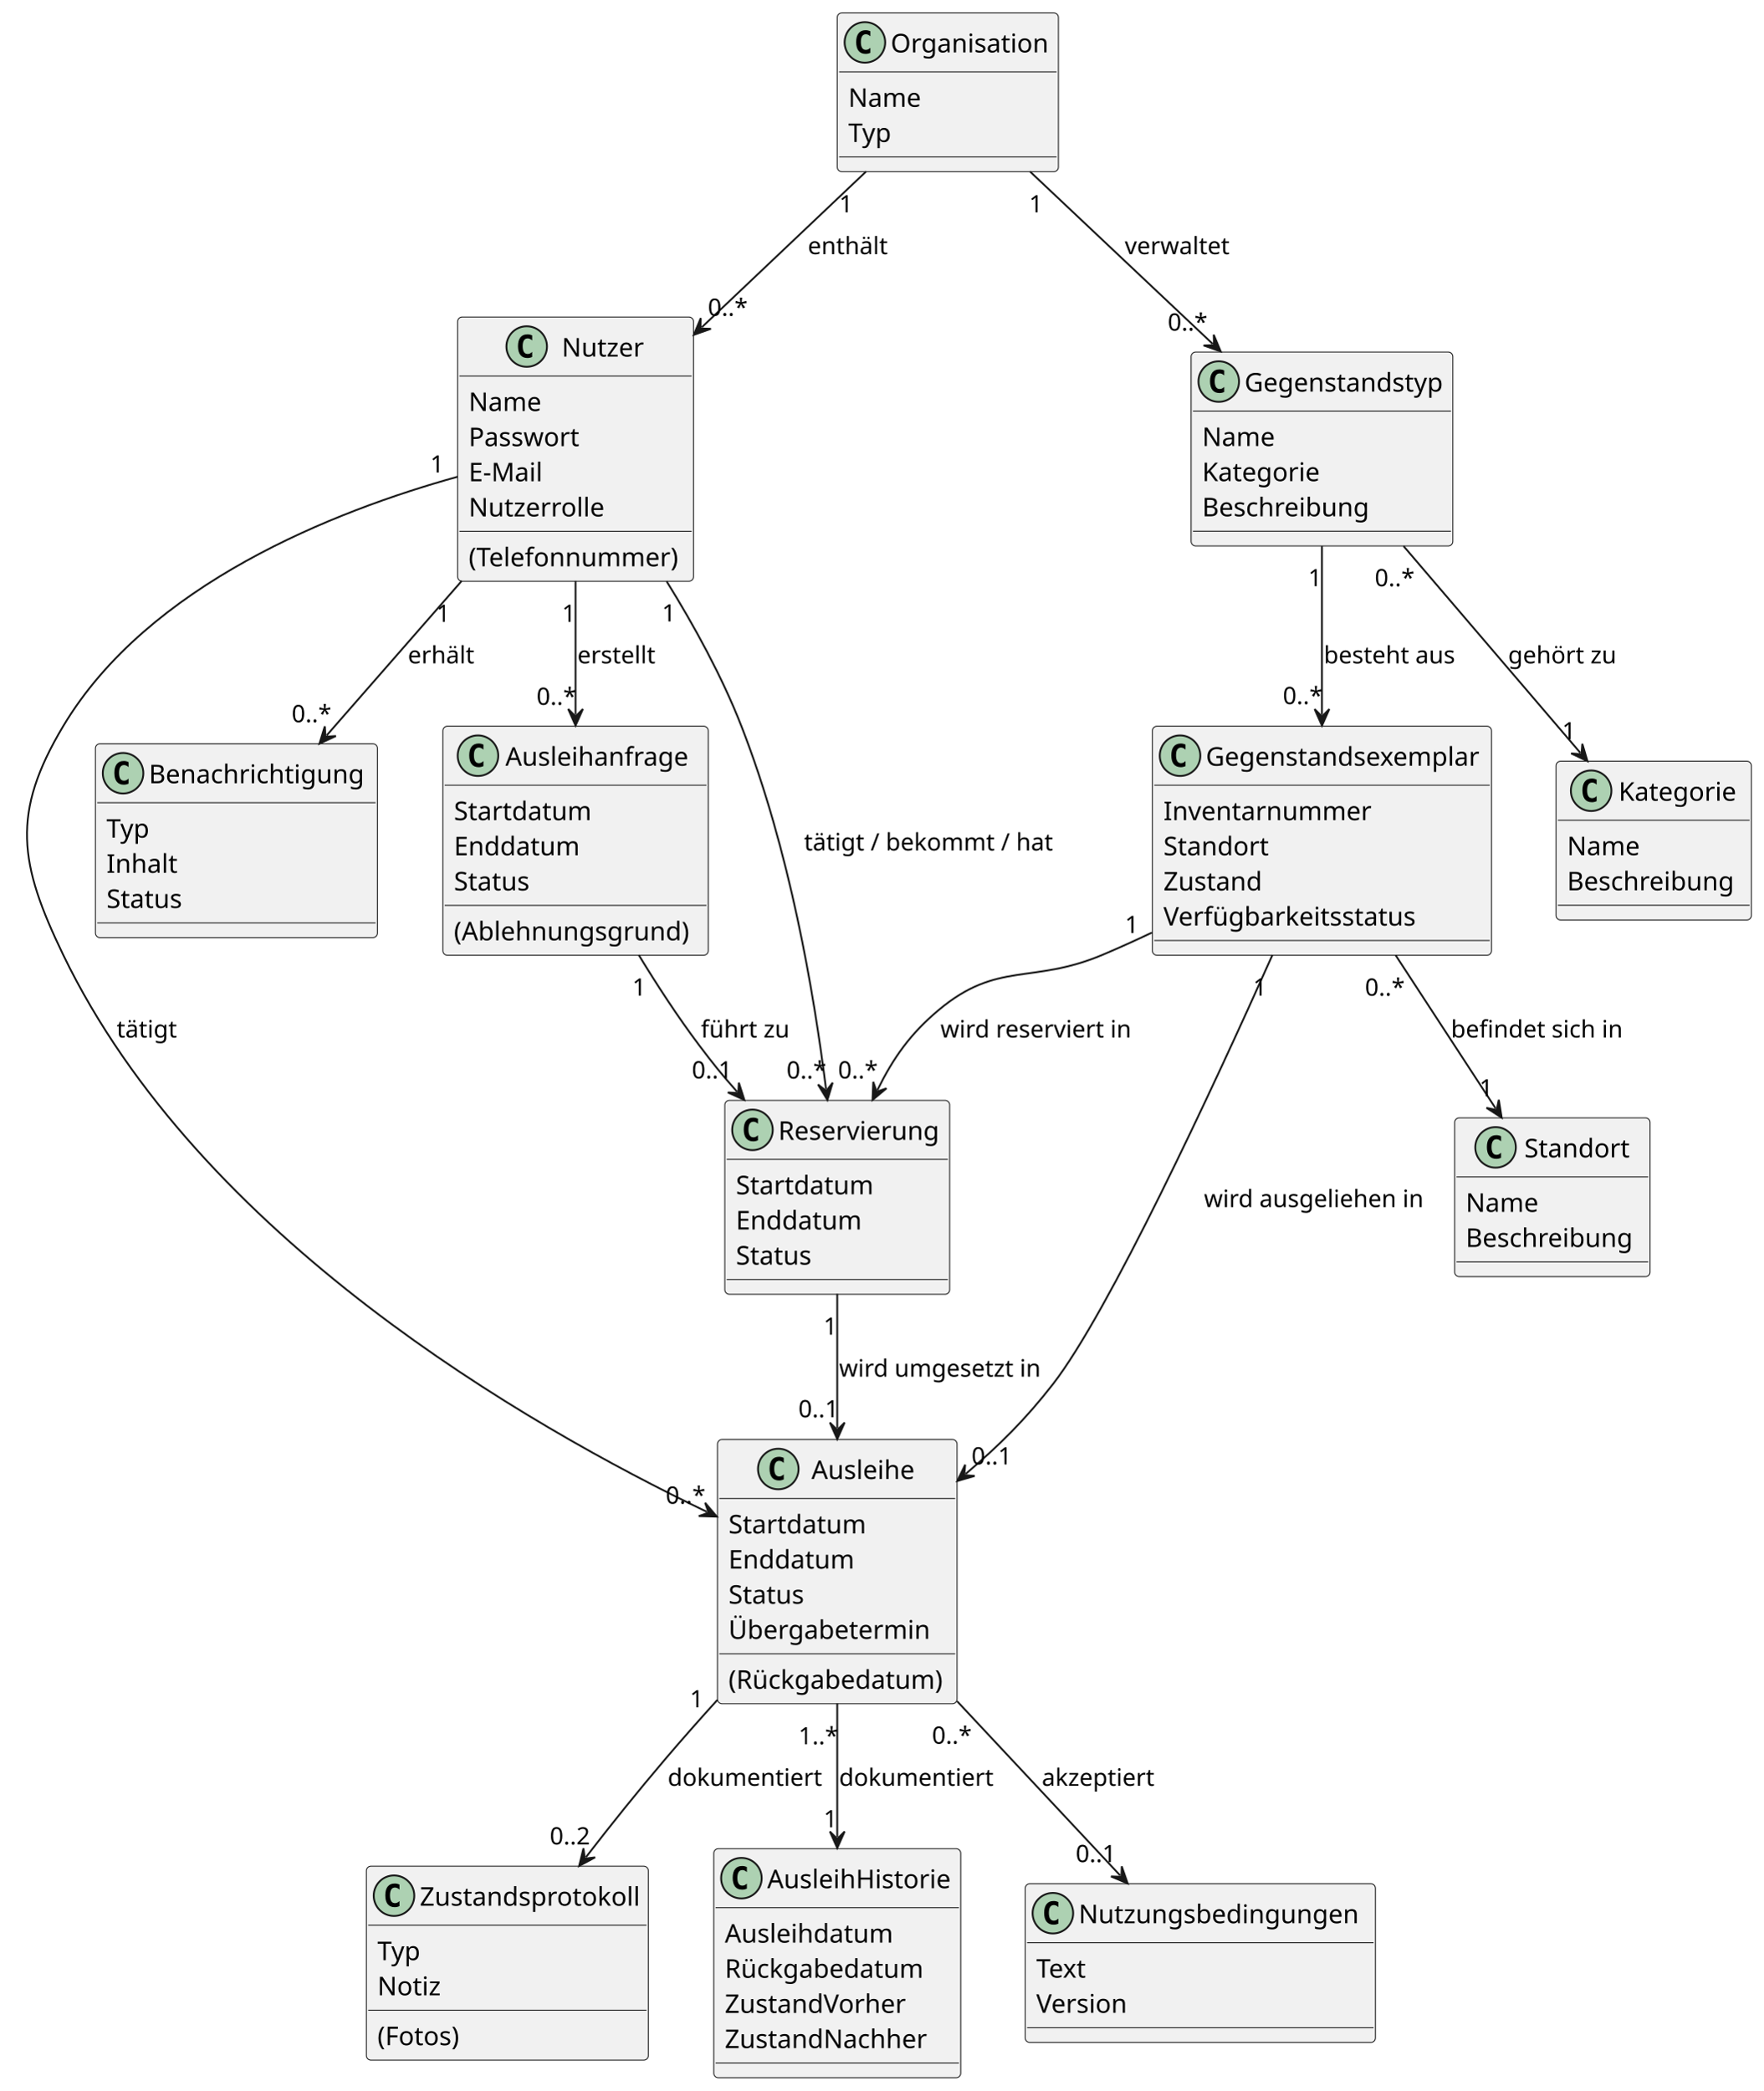
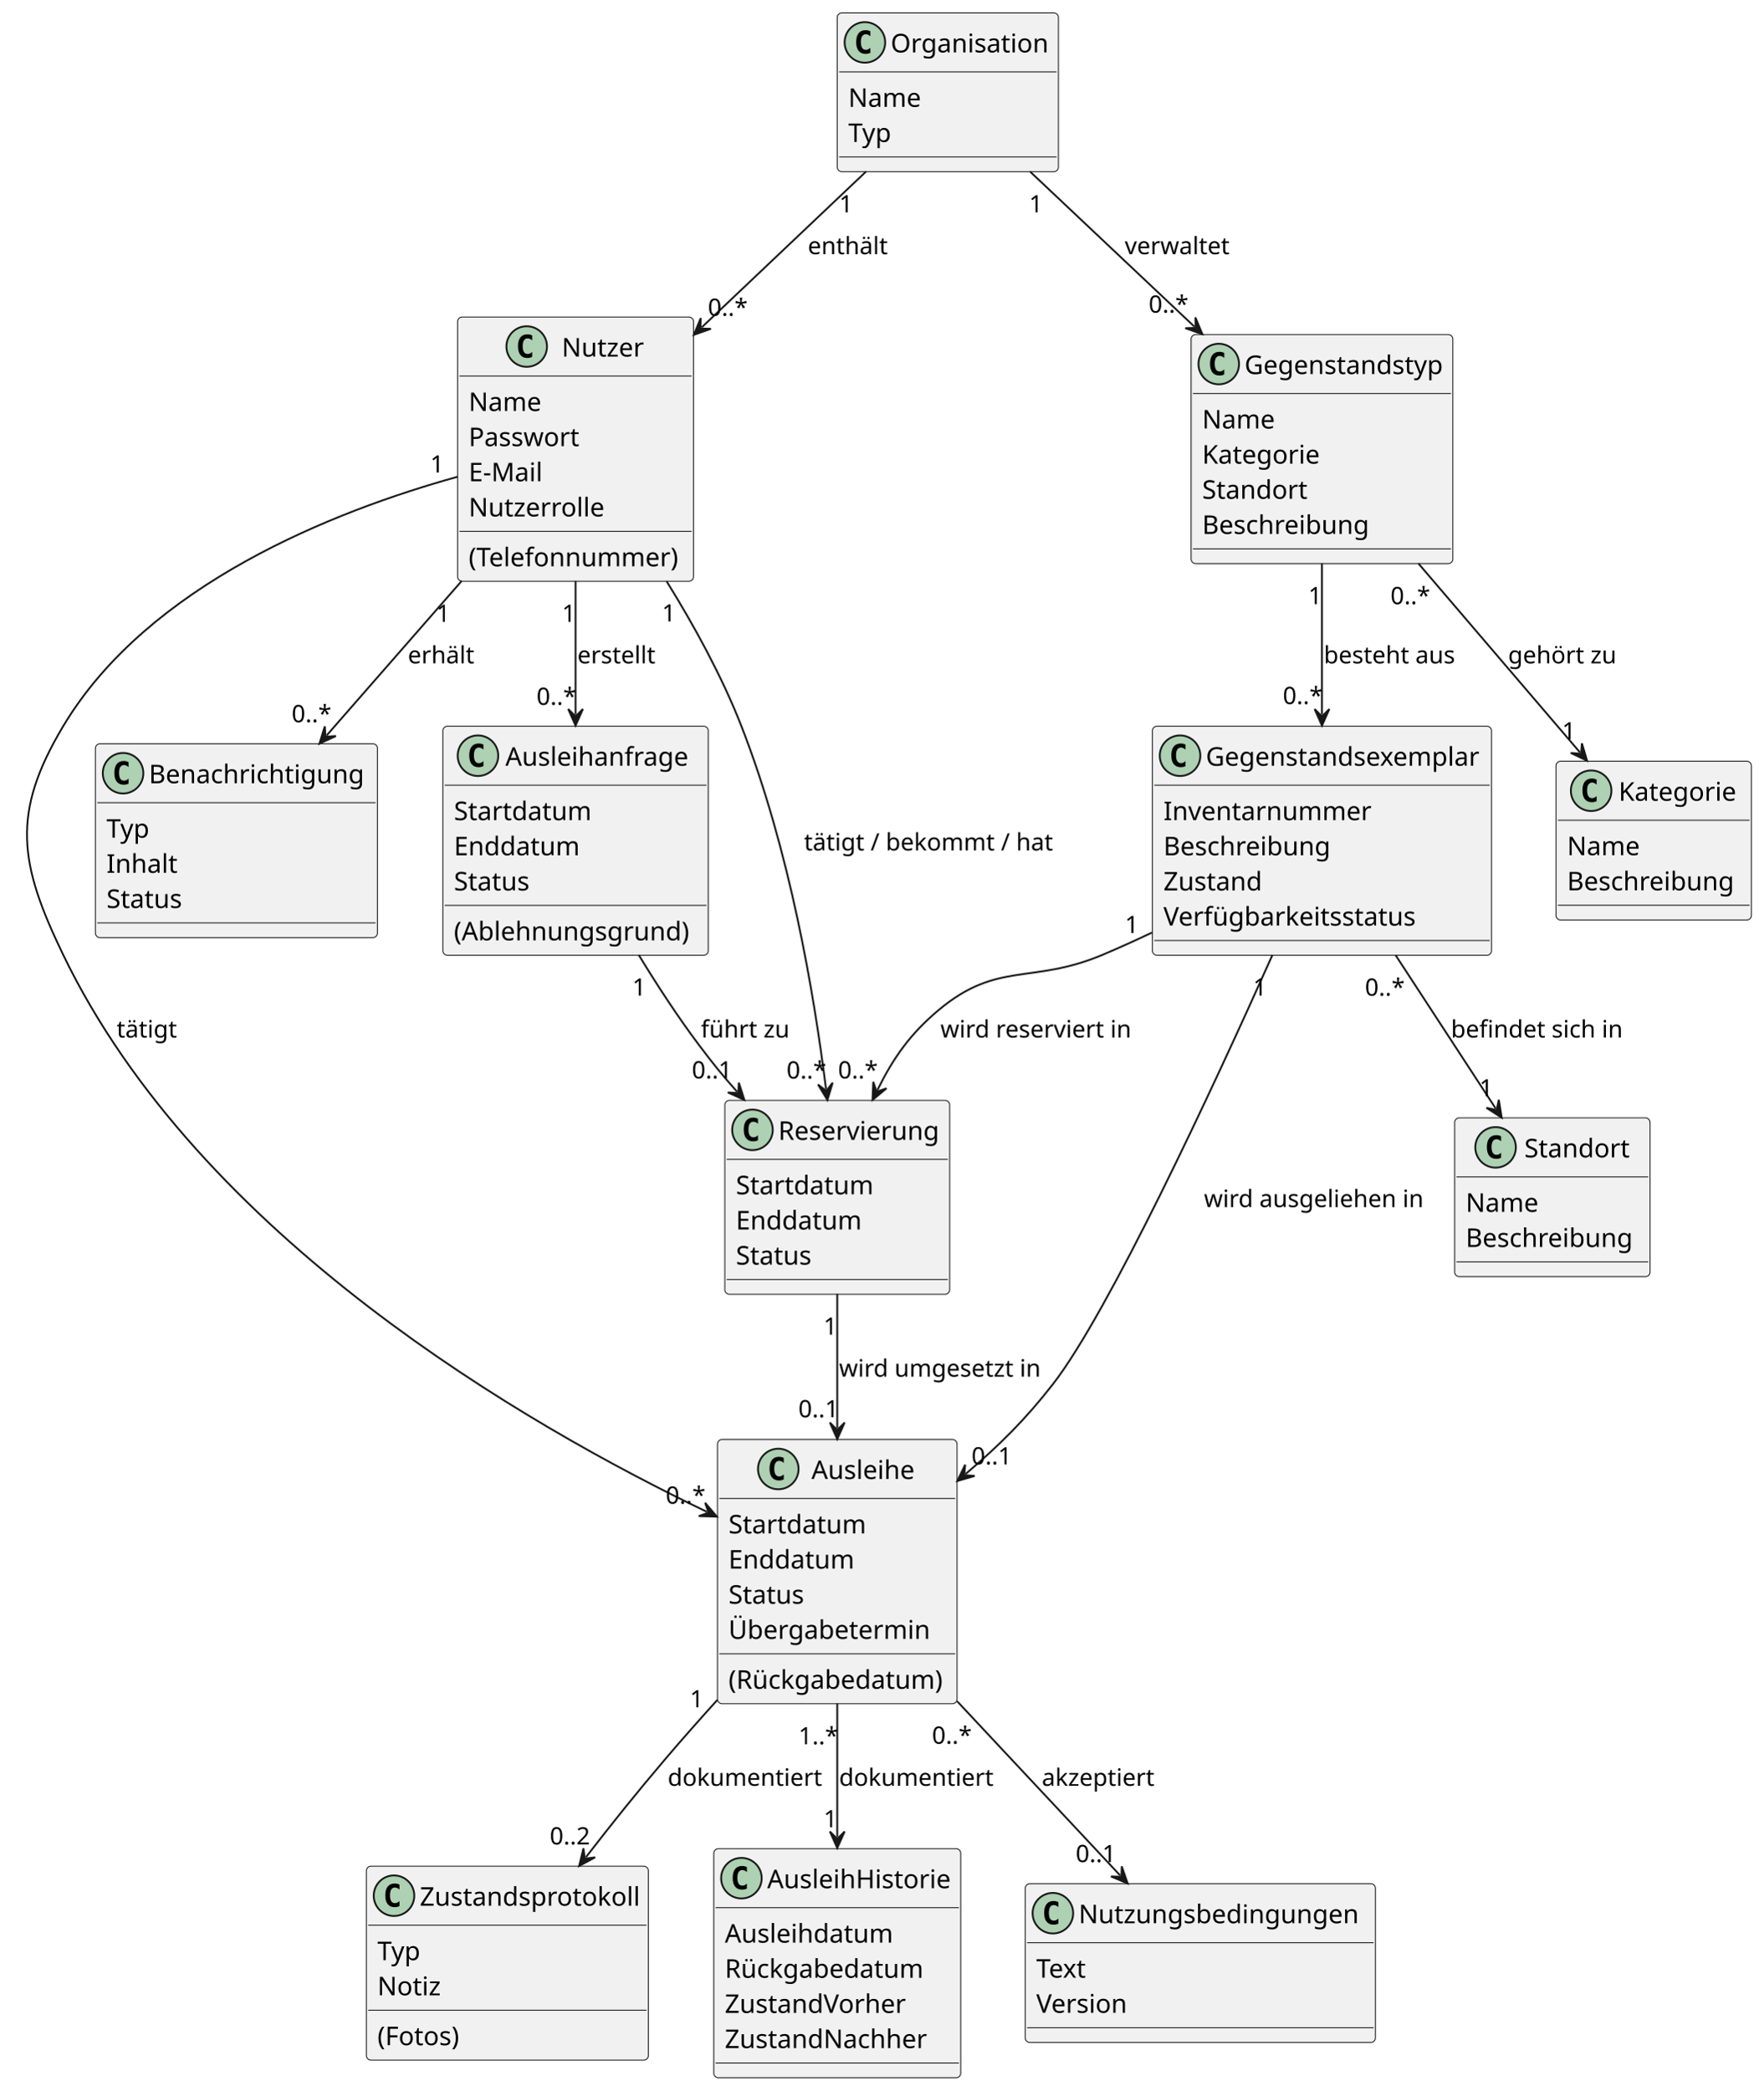
<svg xmlns="http://www.w3.org/2000/svg" contentStyleType="text/css" height="1134px" preserveAspectRatio="none" style="width:957px;height:1134px;background:#FFFFFF;" version="1.1" viewBox="0 0 957 1134" width="957px" zoomAndPan="magnify">
  <defs />
  <g>
    <g id="elem_Nutzer">
      <rect codeLine="2" fill="#F1F1F1" height="143.34" id="Nutzer" rx="2.5" ry="2.5" style="stroke:#181818;stroke-width:0.5;" width="128" x="248.27" y="172" />
      <ellipse cx="285.77" cy="188" fill="#ADD1B2" rx="11" ry="11" style="stroke:#181818;stroke-width:1.0;" />
      <path d="M288.739,193.641 Q288.161,193.938 287.52,194.078 Q286.879,194.234 286.176,194.234 Q283.676,194.234 282.348,192.594 Q281.036,190.938 281.036,187.812 Q281.036,184.688 282.348,183.031 Q283.676,181.375 286.176,181.375 Q286.879,181.375 287.52,181.531 Q288.176,181.688 288.739,181.984 L288.739,184.703 Q288.114,184.125 287.52,183.859 Q286.926,183.578 286.301,183.578 Q284.957,183.578 284.27,184.656 Q283.582,185.719 283.582,187.812 Q283.582,189.906 284.27,190.984 Q284.957,192.047 286.301,192.047 Q286.926,192.047 287.52,191.781 Q288.114,191.5 288.739,190.922 L288.739,193.641 Z " fill="#000000" />
      <text fill="#000000" font-family="sans-serif" font-size="14" lengthAdjust="spacing" textLength="46" x="304.77" y="193.432">Nutzer</text>
      <line style="stroke:#181818;stroke-width:0.5;" x1="249.27" x2="375.27" y1="204" y2="204" />
      <text fill="#000000" font-family="sans-serif" font-size="14" lengthAdjust="spacing" textLength="40" x="254.27" y="222.966">Name</text>
      <text fill="#000000" font-family="sans-serif" font-size="14" lengthAdjust="spacing" textLength="60" x="254.27" y="242.034">Passwort</text>
      <text fill="#000000" font-family="sans-serif" font-size="14" lengthAdjust="spacing" textLength="42" x="254.27" y="261.102">E-Mail</text>
      <text fill="#000000" font-family="sans-serif" font-size="14" lengthAdjust="spacing" textLength="76" x="254.27" y="280.17">Nutzerrolle</text>
      <line style="stroke:#181818;stroke-width:0.5;" x1="249.27" x2="375.27" y1="288.272" y2="288.272" />
      <text fill="#000000" font-family="sans-serif" font-size="14" lengthAdjust="spacing" textLength="116" x="254.27" y="307.238">(Telefonnummer)</text>
    </g>
    <g id="elem_Organisation">
      <rect codeLine="10" fill="#F1F1F1" height="86.136" id="Organisation" rx="2.5" ry="2.5" style="stroke:#181818;stroke-width:0.5;" width="120" x="454.27" y="7" />
      <ellipse cx="469.27" cy="23" fill="#ADD1B2" rx="11" ry="11" style="stroke:#181818;stroke-width:1.0;" />
      <path d="M472.239,28.641 Q471.661,28.938 471.02,29.078 Q470.379,29.234 469.676,29.234 Q467.176,29.234 465.848,27.594 Q464.536,25.938 464.536,22.812 Q464.536,19.688 465.848,18.031 Q467.176,16.375 469.676,16.375 Q470.379,16.375 471.02,16.531 Q471.676,16.688 472.239,16.984 L472.239,19.703 Q471.614,19.125 471.02,18.859 Q470.426,18.578 469.801,18.578 Q468.457,18.578 467.77,19.656 Q467.082,20.719 467.082,22.812 Q467.082,24.906 467.77,25.984 Q468.457,27.047 469.801,27.047 Q470.426,27.047 471.02,26.781 Q471.614,26.5 472.239,25.922 L472.239,28.641 Z " fill="#000000" />
      <text fill="#000000" font-family="sans-serif" font-size="14" lengthAdjust="spacing" textLength="88" x="483.27" y="28.432">Organisation</text>
      <line style="stroke:#181818;stroke-width:0.5;" x1="455.27" x2="573.27" y1="39" y2="39" />
      <text fill="#000000" font-family="sans-serif" font-size="14" lengthAdjust="spacing" textLength="40" x="460.27" y="57.966">Name</text>
      <text fill="#000000" font-family="sans-serif" font-size="14" lengthAdjust="spacing" textLength="24" x="460.27" y="77.034">Typ</text>
      <line style="stroke:#181818;stroke-width:0.5;" x1="455.27" x2="573.27" y1="85.136" y2="85.136" />
    </g>
    <g id="elem_Gegenstandstyp">
-       <rect codeLine="15" fill="#F1F1F1" height="105.204" id="Gegenstandstyp" rx="2.5" ry="2.5" style="stroke:#181818;stroke-width:0.5;" width="142" x="646.27" y="191" />
-       <ellipse cx="661.27" cy="207" fill="#ADD1B2" rx="11" ry="11" style="stroke:#181818;stroke-width:1.0;" />
-       <path d="M664.239,212.641 Q663.661,212.938 663.02,213.078 Q662.379,213.234 661.676,213.234 Q659.176,213.234 657.848,211.594 Q656.536,209.938 656.536,206.812 Q656.536,203.688 657.848,202.031 Q659.176,200.375 661.676,200.375 Q662.379,200.375 663.02,200.531 Q663.676,200.688 664.239,200.984 L664.239,203.703 Q663.614,203.125 663.02,202.859 Q662.426,202.578 661.801,202.578 Q660.457,202.578 659.77,203.656 Q659.082,204.719 659.082,206.812 Q659.082,208.906 659.77,209.984 Q660.457,211.047 661.801,211.047 Q662.426,211.047 663.02,210.781 Q663.614,210.5 664.239,209.922 L664.239,212.641 Z " fill="#000000" />
-       <text fill="#000000" font-family="sans-serif" font-size="14" lengthAdjust="spacing" textLength="110" x="675.27" y="212.432">Gegenstandstyp</text>
-       <line style="stroke:#181818;stroke-width:0.5;" x1="647.27" x2="787.27" y1="223" y2="223" />
-       <text fill="#000000" font-family="sans-serif" font-size="14" lengthAdjust="spacing" textLength="40" x="652.27" y="241.966">Name</text>
-       <text fill="#000000" font-family="sans-serif" font-size="14" lengthAdjust="spacing" textLength="65" x="652.27" y="261.034">Kategorie</text>
-       <text fill="#000000" font-family="sans-serif" font-size="14" lengthAdjust="spacing" textLength="94" x="652.27" y="280.102">Beschreibung</text>
-       <line style="stroke:#181818;stroke-width:0.5;" x1="647.27" x2="787.27" y1="288.204" y2="288.204" />
+       <rect codeLine="15" fill="#F1F1F1" height="124.272" id="Gegenstandstyp" rx="2.5" ry="2.5" style="stroke:#181818;stroke-width:0.5;" width="142" x="646.27" y="181.5" />
+       <ellipse cx="661.27" cy="197.5" fill="#ADD1B2" rx="11" ry="11" style="stroke:#181818;stroke-width:1.0;" />
+       <path d="M664.239,203.141 Q663.661,203.438 663.02,203.578 Q662.379,203.734 661.676,203.734 Q659.176,203.734 657.848,202.094 Q656.536,200.438 656.536,197.312 Q656.536,194.188 657.848,192.531 Q659.176,190.875 661.676,190.875 Q662.379,190.875 663.02,191.031 Q663.676,191.188 664.239,191.484 L664.239,194.203 Q663.614,193.625 663.02,193.359 Q662.426,193.078 661.801,193.078 Q660.457,193.078 659.77,194.156 Q659.082,195.219 659.082,197.312 Q659.082,199.406 659.77,200.484 Q660.457,201.547 661.801,201.547 Q662.426,201.547 663.02,201.281 Q663.614,201 664.239,200.422 L664.239,203.141 Z " fill="#000000" />
+       <text fill="#000000" font-family="sans-serif" font-size="14" lengthAdjust="spacing" textLength="110" x="675.27" y="202.932">Gegenstandstyp</text>
+       <line style="stroke:#181818;stroke-width:0.5;" x1="647.27" x2="787.27" y1="213.5" y2="213.5" />
+       <text fill="#000000" font-family="sans-serif" font-size="14" lengthAdjust="spacing" textLength="40" x="652.27" y="232.466">Name</text>
+       <text fill="#000000" font-family="sans-serif" font-size="14" lengthAdjust="spacing" textLength="65" x="652.27" y="251.534">Kategorie</text>
+       <text fill="#000000" font-family="sans-serif" font-size="14" lengthAdjust="spacing" textLength="58" x="652.27" y="270.602">Standort</text>
+       <text fill="#000000" font-family="sans-serif" font-size="14" lengthAdjust="spacing" textLength="94" x="652.27" y="289.67">Beschreibung</text>
+       <line style="stroke:#181818;stroke-width:0.5;" x1="647.27" x2="787.27" y1="297.772" y2="297.772" />
    </g>
    <g id="elem_Gegenstandsexemplar">
-       <rect codeLine="21" fill="#F1F1F1" height="124.272" id="Gegenstandsexemplar" rx="2.5" ry="2.5" style="stroke:#181818;stroke-width:0.5;" width="184" x="625.27" y="394" />
+       <rect codeLine="22" fill="#F1F1F1" height="124.272" id="Gegenstandsexemplar" rx="2.5" ry="2.5" style="stroke:#181818;stroke-width:0.5;" width="184" x="625.27" y="394" />
      <ellipse cx="640.27" cy="410" fill="#ADD1B2" rx="11" ry="11" style="stroke:#181818;stroke-width:1.0;" />
      <path d="M643.239,415.641 Q642.661,415.938 642.02,416.078 Q641.379,416.234 640.676,416.234 Q638.176,416.234 636.848,414.594 Q635.536,412.938 635.536,409.812 Q635.536,406.688 636.848,405.031 Q638.176,403.375 640.676,403.375 Q641.379,403.375 642.02,403.531 Q642.676,403.688 643.239,403.984 L643.239,406.703 Q642.614,406.125 642.02,405.859 Q641.426,405.578 640.801,405.578 Q639.457,405.578 638.77,406.656 Q638.082,407.719 638.082,409.812 Q638.082,411.906 638.77,412.984 Q639.457,414.047 640.801,414.047 Q641.426,414.047 642.02,413.781 Q642.614,413.5 643.239,412.922 L643.239,415.641 Z " fill="#000000" />
      <text fill="#000000" font-family="sans-serif" font-size="14" lengthAdjust="spacing" textLength="152" x="654.27" y="415.432">Gegenstandsexemplar</text>
      <line style="stroke:#181818;stroke-width:0.5;" x1="626.27" x2="808.27" y1="426" y2="426" />
      <text fill="#000000" font-family="sans-serif" font-size="14" lengthAdjust="spacing" textLength="115" x="631.27" y="444.966">Inventarnummer</text>
-       <text fill="#000000" font-family="sans-serif" font-size="14" lengthAdjust="spacing" textLength="58" x="631.27" y="464.034">Standort</text>
+       <text fill="#000000" font-family="sans-serif" font-size="14" lengthAdjust="spacing" textLength="94" x="631.27" y="464.034">Beschreibung</text>
      <text fill="#000000" font-family="sans-serif" font-size="14" lengthAdjust="spacing" textLength="55" x="631.27" y="483.102">Zustand</text>
      <text fill="#000000" font-family="sans-serif" font-size="14" lengthAdjust="spacing" textLength="140" x="631.27" y="502.17">Verfügbarkeitsstatus</text>
      <line style="stroke:#181818;stroke-width:0.5;" x1="626.27" x2="808.27" y1="510.272" y2="510.272" />
    </g>
    <g id="elem_Ausleihanfrage">
-       <rect codeLine="28" fill="#F1F1F1" height="124.272" id="Ausleihanfrage" rx="2.5" ry="2.5" style="stroke:#181818;stroke-width:0.5;" width="144" x="240.27" y="394" />
+       <rect codeLine="29" fill="#F1F1F1" height="124.272" id="Ausleihanfrage" rx="2.5" ry="2.5" style="stroke:#181818;stroke-width:0.5;" width="144" x="240.27" y="394" />
      <ellipse cx="259.32" cy="410" fill="#ADD1B2" rx="11" ry="11" style="stroke:#181818;stroke-width:1.0;" />
      <path d="M262.289,415.641 Q261.711,415.938 261.07,416.078 Q260.429,416.234 259.726,416.234 Q257.226,416.234 255.898,414.594 Q254.586,412.938 254.586,409.812 Q254.586,406.688 255.898,405.031 Q257.226,403.375 259.726,403.375 Q260.429,403.375 261.07,403.531 Q261.726,403.688 262.289,403.984 L262.289,406.703 Q261.664,406.125 261.07,405.859 Q260.476,405.578 259.851,405.578 Q258.507,405.578 257.82,406.656 Q257.132,407.719 257.132,409.812 Q257.132,411.906 257.82,412.984 Q258.507,414.047 259.851,414.047 Q260.476,414.047 261.07,413.781 Q261.664,413.5 262.289,412.922 L262.289,415.641 Z " fill="#000000" />
      <text fill="#000000" font-family="sans-serif" font-size="14" lengthAdjust="spacing" textLength="103" x="274.22" y="415.432">Ausleihanfrage</text>
      <line style="stroke:#181818;stroke-width:0.5;" x1="241.27" x2="383.27" y1="426" y2="426" />
      <text fill="#000000" font-family="sans-serif" font-size="14" lengthAdjust="spacing" textLength="76" x="246.27" y="444.966">Startdatum</text>
      <text fill="#000000" font-family="sans-serif" font-size="14" lengthAdjust="spacing" textLength="70" x="246.27" y="464.034">Enddatum</text>
      <text fill="#000000" font-family="sans-serif" font-size="14" lengthAdjust="spacing" textLength="42" x="246.27" y="483.102">Status</text>
      <line style="stroke:#181818;stroke-width:0.5;" x1="241.27" x2="383.27" y1="491.204" y2="491.204" />
      <text fill="#000000" font-family="sans-serif" font-size="14" lengthAdjust="spacing" textLength="132" x="246.27" y="510.17">(Ablehnungsgrund)</text>
    </g>
    <g id="elem_Ausleihe">
-       <rect codeLine="36" fill="#F1F1F1" height="143.34" id="Ausleihe" rx="2.5" ry="2.5" style="stroke:#181818;stroke-width:0.5;" width="130" x="389.27" y="781" />
+       <rect codeLine="37" fill="#F1F1F1" height="143.34" id="Ausleihe" rx="2.5" ry="2.5" style="stroke:#181818;stroke-width:0.5;" width="130" x="389.27" y="781" />
      <ellipse cx="422.27" cy="797" fill="#ADD1B2" rx="11" ry="11" style="stroke:#181818;stroke-width:1.0;" />
      <path d="M425.239,802.641 Q424.661,802.938 424.02,803.078 Q423.379,803.234 422.676,803.234 Q420.176,803.234 418.848,801.594 Q417.536,799.938 417.536,796.812 Q417.536,793.688 418.848,792.031 Q420.176,790.375 422.676,790.375 Q423.379,790.375 424.02,790.531 Q424.676,790.688 425.239,790.984 L425.239,793.703 Q424.614,793.125 424.02,792.859 Q423.426,792.578 422.801,792.578 Q421.457,792.578 420.77,793.656 Q420.082,794.719 420.082,796.812 Q420.082,798.906 420.77,799.984 Q421.457,801.047 422.801,801.047 Q423.426,801.047 424.02,800.781 Q424.614,800.5 425.239,799.922 L425.239,802.641 Z " fill="#000000" />
      <text fill="#000000" font-family="sans-serif" font-size="14" lengthAdjust="spacing" textLength="58" x="440.27" y="802.432">Ausleihe</text>
      <line style="stroke:#181818;stroke-width:0.5;" x1="390.27" x2="518.27" y1="813" y2="813" />
      <text fill="#000000" font-family="sans-serif" font-size="14" lengthAdjust="spacing" textLength="76" x="395.27" y="831.966">Startdatum</text>
      <text fill="#000000" font-family="sans-serif" font-size="14" lengthAdjust="spacing" textLength="70" x="395.27" y="851.034">Enddatum</text>
      <text fill="#000000" font-family="sans-serif" font-size="14" lengthAdjust="spacing" textLength="42" x="395.27" y="870.102">Status</text>
      <text fill="#000000" font-family="sans-serif" font-size="14" lengthAdjust="spacing" textLength="112" x="395.27" y="889.17">Übergabetermin</text>
      <line style="stroke:#181818;stroke-width:0.5;" x1="390.27" x2="518.27" y1="897.272" y2="897.272" />
      <text fill="#000000" font-family="sans-serif" font-size="14" lengthAdjust="spacing" textLength="118" x="395.27" y="916.238">(Rückgabedatum)</text>
    </g>
    <g id="elem_Reservierung">
-       <rect codeLine="44" fill="#F1F1F1" height="105.204" id="Reservierung" rx="2.5" ry="2.5" style="stroke:#181818;stroke-width:0.5;" width="122" x="393.27" y="597" />
+       <rect codeLine="45" fill="#F1F1F1" height="105.204" id="Reservierung" rx="2.5" ry="2.5" style="stroke:#181818;stroke-width:0.5;" width="122" x="393.27" y="597" />
      <ellipse cx="408.27" cy="613" fill="#ADD1B2" rx="11" ry="11" style="stroke:#181818;stroke-width:1.0;" />
      <path d="M411.239,618.641 Q410.661,618.938 410.02,619.078 Q409.379,619.234 408.676,619.234 Q406.176,619.234 404.848,617.594 Q403.536,615.938 403.536,612.812 Q403.536,609.688 404.848,608.031 Q406.176,606.375 408.676,606.375 Q409.379,606.375 410.02,606.531 Q410.676,606.688 411.239,606.984 L411.239,609.703 Q410.614,609.125 410.02,608.859 Q409.426,608.578 408.801,608.578 Q407.457,608.578 406.77,609.656 Q406.082,610.719 406.082,612.812 Q406.082,614.906 406.77,615.984 Q407.457,617.047 408.801,617.047 Q409.426,617.047 410.02,616.781 Q410.614,616.5 411.239,615.922 L411.239,618.641 Z " fill="#000000" />
      <text fill="#000000" font-family="sans-serif" font-size="14" lengthAdjust="spacing" textLength="90" x="422.27" y="618.432">Reservierung</text>
      <line style="stroke:#181818;stroke-width:0.5;" x1="394.27" x2="514.27" y1="629" y2="629" />
      <text fill="#000000" font-family="sans-serif" font-size="14" lengthAdjust="spacing" textLength="76" x="399.27" y="647.966">Startdatum</text>
      <text fill="#000000" font-family="sans-serif" font-size="14" lengthAdjust="spacing" textLength="70" x="399.27" y="667.034">Enddatum</text>
      <text fill="#000000" font-family="sans-serif" font-size="14" lengthAdjust="spacing" textLength="42" x="399.27" y="686.102">Status</text>
      <line style="stroke:#181818;stroke-width:0.5;" x1="394.27" x2="514.27" y1="694.204" y2="694.204" />
    </g>
    <g id="elem_Zustandsprotokoll">
-       <rect codeLine="50" fill="#F1F1F1" height="105.204" id="Zustandsprotokoll" rx="2.5" ry="2.5" style="stroke:#181818;stroke-width:0.5;" width="153" x="198.77" y="1012.5" />
+       <rect codeLine="51" fill="#F1F1F1" height="105.204" id="Zustandsprotokoll" rx="2.5" ry="2.5" style="stroke:#181818;stroke-width:0.5;" width="153" x="198.77" y="1012.5" />
      <ellipse cx="213.77" cy="1028.5" fill="#ADD1B2" rx="11" ry="11" style="stroke:#181818;stroke-width:1.0;" />
      <path d="M216.739,1034.141 Q216.161,1034.438 215.52,1034.578 Q214.879,1034.734 214.176,1034.734 Q211.676,1034.734 210.348,1033.094 Q209.036,1031.438 209.036,1028.312 Q209.036,1025.188 210.348,1023.531 Q211.676,1021.875 214.176,1021.875 Q214.879,1021.875 215.52,1022.031 Q216.176,1022.188 216.739,1022.484 L216.739,1025.203 Q216.114,1024.625 215.52,1024.359 Q214.926,1024.078 214.301,1024.078 Q212.958,1024.078 212.27,1025.156 Q211.583,1026.219 211.583,1028.312 Q211.583,1030.406 212.27,1031.484 Q212.958,1032.547 214.301,1032.547 Q214.926,1032.547 215.52,1032.281 Q216.114,1032 216.739,1031.422 L216.739,1034.141 Z " fill="#000000" />
      <text fill="#000000" font-family="sans-serif" font-size="14" lengthAdjust="spacing" textLength="121" x="227.77" y="1033.932">Zustandsprotokoll</text>
      <line style="stroke:#181818;stroke-width:0.5;" x1="199.77" x2="350.77" y1="1044.5" y2="1044.5" />
      <text fill="#000000" font-family="sans-serif" font-size="14" lengthAdjust="spacing" textLength="24" x="204.77" y="1063.466">Typ</text>
      <text fill="#000000" font-family="sans-serif" font-size="14" lengthAdjust="spacing" textLength="35" x="204.77" y="1082.534">Notiz</text>
      <line style="stroke:#181818;stroke-width:0.5;" x1="199.77" x2="350.77" y1="1090.636" y2="1090.636" />
      <text fill="#000000" font-family="sans-serif" font-size="14" lengthAdjust="spacing" textLength="43" x="204.77" y="1109.602">(Fotos)</text>
    </g>
    <g id="elem_Benachrichtigung">
-       <rect codeLine="56" fill="#F1F1F1" height="105.204" id="Benachrichtigung" rx="2.5" ry="2.5" style="stroke:#181818;stroke-width:0.5;" width="153" x="51.77" y="403.5" />
+       <rect codeLine="57" fill="#F1F1F1" height="105.204" id="Benachrichtigung" rx="2.5" ry="2.5" style="stroke:#181818;stroke-width:0.5;" width="153" x="51.77" y="403.5" />
      <ellipse cx="66.77" cy="419.5" fill="#ADD1B2" rx="11" ry="11" style="stroke:#181818;stroke-width:1.0;" />
      <path d="M69.739,425.141 Q69.161,425.438 68.52,425.578 Q67.879,425.734 67.176,425.734 Q64.676,425.734 63.348,424.094 Q62.036,422.438 62.036,419.312 Q62.036,416.188 63.348,414.531 Q64.676,412.875 67.176,412.875 Q67.879,412.875 68.52,413.031 Q69.176,413.188 69.739,413.484 L69.739,416.203 Q69.114,415.625 68.52,415.359 Q67.926,415.078 67.301,415.078 Q65.957,415.078 65.27,416.156 Q64.582,417.219 64.582,419.312 Q64.582,421.406 65.27,422.484 Q65.957,423.547 67.301,423.547 Q67.926,423.547 68.52,423.281 Q69.114,423 69.739,422.422 L69.739,425.141 Z " fill="#000000" />
      <text fill="#000000" font-family="sans-serif" font-size="14" lengthAdjust="spacing" textLength="121" x="80.77" y="424.932">Benachrichtigung</text>
      <line style="stroke:#181818;stroke-width:0.5;" x1="52.77" x2="203.77" y1="435.5" y2="435.5" />
      <text fill="#000000" font-family="sans-serif" font-size="14" lengthAdjust="spacing" textLength="24" x="57.77" y="454.466">Typ</text>
      <text fill="#000000" font-family="sans-serif" font-size="14" lengthAdjust="spacing" textLength="40" x="57.77" y="473.534">Inhalt</text>
      <text fill="#000000" font-family="sans-serif" font-size="14" lengthAdjust="spacing" textLength="42" x="57.77" y="492.602">Status</text>
      <line style="stroke:#181818;stroke-width:0.5;" x1="52.77" x2="203.77" y1="500.704" y2="500.704" />
    </g>
    <g id="elem_AusleihHistorie">
-       <rect codeLine="64" fill="#F1F1F1" height="124.272" id="AusleihHistorie" rx="2.5" ry="2.5" style="stroke:#181818;stroke-width:0.5;" width="134" x="387.27" y="1003" />
+       <rect codeLine="65" fill="#F1F1F1" height="124.272" id="AusleihHistorie" rx="2.5" ry="2.5" style="stroke:#181818;stroke-width:0.5;" width="134" x="387.27" y="1003" />
      <ellipse cx="402.27" cy="1019" fill="#ADD1B2" rx="11" ry="11" style="stroke:#181818;stroke-width:1.0;" />
      <path d="M405.239,1024.641 Q404.661,1024.938 404.02,1025.078 Q403.379,1025.234 402.676,1025.234 Q400.176,1025.234 398.848,1023.594 Q397.536,1021.938 397.536,1018.812 Q397.536,1015.688 398.848,1014.031 Q400.176,1012.375 402.676,1012.375 Q403.379,1012.375 404.02,1012.531 Q404.676,1012.688 405.239,1012.984 L405.239,1015.703 Q404.614,1015.125 404.02,1014.859 Q403.426,1014.578 402.801,1014.578 Q401.457,1014.578 400.77,1015.656 Q400.082,1016.719 400.082,1018.812 Q400.082,1020.906 400.77,1021.984 Q401.457,1023.047 402.801,1023.047 Q403.426,1023.047 404.02,1022.781 Q404.614,1022.5 405.239,1021.922 L405.239,1024.641 Z " fill="#000000" />
      <text fill="#000000" font-family="sans-serif" font-size="14" lengthAdjust="spacing" textLength="102" x="416.27" y="1024.432">AusleihHistorie</text>
      <line style="stroke:#181818;stroke-width:0.5;" x1="388.27" x2="520.27" y1="1035" y2="1035" />
      <text fill="#000000" font-family="sans-serif" font-size="14" lengthAdjust="spacing" textLength="94" x="393.27" y="1053.966">Ausleihdatum</text>
      <text fill="#000000" font-family="sans-serif" font-size="14" lengthAdjust="spacing" textLength="110" x="393.27" y="1073.034">Rückgabedatum</text>
      <text fill="#000000" font-family="sans-serif" font-size="14" lengthAdjust="spacing" textLength="100" x="393.27" y="1092.102">ZustandVorher</text>
      <text fill="#000000" font-family="sans-serif" font-size="14" lengthAdjust="spacing" textLength="113" x="393.27" y="1111.17">ZustandNachher</text>
      <line style="stroke:#181818;stroke-width:0.5;" x1="388.27" x2="520.27" y1="1119.272" y2="1119.272" />
    </g>
    <g id="elem_Standort">
-       <rect codeLine="71" fill="#F1F1F1" height="86.136" id="Standort" rx="2.5" ry="2.5" style="stroke:#181818;stroke-width:0.5;" width="106" x="789.27" y="606.5" />
+       <rect codeLine="72" fill="#F1F1F1" height="86.136" id="Standort" rx="2.5" ry="2.5" style="stroke:#181818;stroke-width:0.5;" width="106" x="789.27" y="606.5" />
      <ellipse cx="811.47" cy="622.5" fill="#ADD1B2" rx="11" ry="11" style="stroke:#181818;stroke-width:1.0;" />
      <path d="M814.439,628.141 Q813.861,628.438 813.22,628.578 Q812.579,628.734 811.876,628.734 Q809.376,628.734 808.048,627.094 Q806.736,625.438 806.736,622.312 Q806.736,619.188 808.048,617.531 Q809.376,615.875 811.876,615.875 Q812.579,615.875 813.22,616.031 Q813.876,616.188 814.439,616.484 L814.439,619.203 Q813.814,618.625 813.22,618.359 Q812.626,618.078 812.001,618.078 Q810.658,618.078 809.97,619.156 Q809.283,620.219 809.283,622.312 Q809.283,624.406 809.97,625.484 Q810.658,626.547 812.001,626.547 Q812.626,626.547 813.22,626.281 Q813.814,626 814.439,625.422 L814.439,628.141 Z " fill="#000000" />
      <text fill="#000000" font-family="sans-serif" font-size="14" lengthAdjust="spacing" textLength="58" x="827.07" y="627.932">Standort</text>
      <line style="stroke:#181818;stroke-width:0.5;" x1="790.27" x2="894.27" y1="638.5" y2="638.5" />
      <text fill="#000000" font-family="sans-serif" font-size="14" lengthAdjust="spacing" textLength="40" x="795.27" y="657.466">Name</text>
      <text fill="#000000" font-family="sans-serif" font-size="14" lengthAdjust="spacing" textLength="94" x="795.27" y="676.534">Beschreibung</text>
      <line style="stroke:#181818;stroke-width:0.5;" x1="790.27" x2="894.27" y1="684.636" y2="684.636" />
    </g>
    <g id="elem_Kategorie">
-       <rect codeLine="76" fill="#F1F1F1" height="86.136" id="Kategorie" rx="2.5" ry="2.5" style="stroke:#181818;stroke-width:0.5;" width="106" x="844.27" y="413" />
+       <rect codeLine="77" fill="#F1F1F1" height="86.136" id="Kategorie" rx="2.5" ry="2.5" style="stroke:#181818;stroke-width:0.5;" width="106" x="844.27" y="413" />
      <ellipse cx="863.32" cy="429" fill="#ADD1B2" rx="11" ry="11" style="stroke:#181818;stroke-width:1.0;" />
      <path d="M866.289,434.641 Q865.711,434.938 865.07,435.078 Q864.429,435.234 863.726,435.234 Q861.226,435.234 859.898,433.594 Q858.586,431.938 858.586,428.812 Q858.586,425.688 859.898,424.031 Q861.226,422.375 863.726,422.375 Q864.429,422.375 865.07,422.531 Q865.726,422.688 866.289,422.984 L866.289,425.703 Q865.664,425.125 865.07,424.859 Q864.476,424.578 863.851,424.578 Q862.508,424.578 861.82,425.656 Q861.133,426.719 861.133,428.812 Q861.133,430.906 861.82,431.984 Q862.508,433.047 863.851,433.047 Q864.476,433.047 865.07,432.781 Q865.664,432.5 866.289,431.922 L866.289,434.641 Z " fill="#000000" />
      <text fill="#000000" font-family="sans-serif" font-size="14" lengthAdjust="spacing" textLength="65" x="878.22" y="434.432">Kategorie</text>
      <line style="stroke:#181818;stroke-width:0.5;" x1="845.27" x2="949.27" y1="445" y2="445" />
      <text fill="#000000" font-family="sans-serif" font-size="14" lengthAdjust="spacing" textLength="40" x="850.27" y="463.966">Name</text>
      <text fill="#000000" font-family="sans-serif" font-size="14" lengthAdjust="spacing" textLength="94" x="850.27" y="483.034">Beschreibung</text>
      <line style="stroke:#181818;stroke-width:0.5;" x1="845.27" x2="949.27" y1="491.136" y2="491.136" />
    </g>
    <g id="elem_Nutzungsbedingungen">
-       <rect codeLine="81" fill="#F1F1F1" height="86.136" id="Nutzungsbedingungen" rx="2.5" ry="2.5" style="stroke:#181818;stroke-width:0.5;" width="190" x="556.27" y="1022" />
+       <rect codeLine="82" fill="#F1F1F1" height="86.136" id="Nutzungsbedingungen" rx="2.5" ry="2.5" style="stroke:#181818;stroke-width:0.5;" width="190" x="556.27" y="1022" />
      <ellipse cx="571.27" cy="1038" fill="#ADD1B2" rx="11" ry="11" style="stroke:#181818;stroke-width:1.0;" />
      <path d="M574.239,1043.641 Q573.661,1043.938 573.02,1044.078 Q572.379,1044.234 571.676,1044.234 Q569.176,1044.234 567.848,1042.594 Q566.536,1040.938 566.536,1037.812 Q566.536,1034.688 567.848,1033.031 Q569.176,1031.375 571.676,1031.375 Q572.379,1031.375 573.02,1031.531 Q573.676,1031.688 574.239,1031.984 L574.239,1034.703 Q573.614,1034.125 573.02,1033.859 Q572.426,1033.578 571.801,1033.578 Q570.457,1033.578 569.77,1034.656 Q569.082,1035.719 569.082,1037.812 Q569.082,1039.906 569.77,1040.984 Q570.457,1042.047 571.801,1042.047 Q572.426,1042.047 573.02,1041.781 Q573.614,1041.5 574.239,1040.922 L574.239,1043.641 Z " fill="#000000" />
      <text fill="#000000" font-family="sans-serif" font-size="14" lengthAdjust="spacing" textLength="158" x="585.27" y="1043.432">Nutzungsbedingungen</text>
      <line style="stroke:#181818;stroke-width:0.5;" x1="557.27" x2="745.27" y1="1054" y2="1054" />
      <text fill="#000000" font-family="sans-serif" font-size="14" lengthAdjust="spacing" textLength="28" x="562.27" y="1072.966">Text</text>
      <text fill="#000000" font-family="sans-serif" font-size="14" lengthAdjust="spacing" textLength="50" x="562.27" y="1092.034">Version</text>
      <line style="stroke:#181818;stroke-width:0.5;" x1="557.27" x2="745.27" y1="1100.136" y2="1100.136" />
    </g>
    <g id="link_Nutzer_Ausleihanfrage">
-       <path codeLine="86" d="M312.27,315.18 C312.27,340.62 312.27,363.09 312.27,387.67 " fill="none" id="Nutzer-to-Ausleihanfrage" style="stroke:#181818;stroke-width:1.0;" />
+       <path codeLine="87" d="M312.27,315.18 C312.27,340.62 312.27,363.09 312.27,387.67 " fill="none" id="Nutzer-to-Ausleihanfrage" style="stroke:#181818;stroke-width:1.0;" />
      <polygon fill="#181818" points="312.27,393.67,316.27,384.67,312.27,388.67,308.27,384.67,312.27,393.67" style="stroke:#181818;stroke-width:1.0;" />
      <text fill="#000000" font-family="sans-serif" font-size="13" lengthAdjust="spacing" textLength="41" x="313.27" y="359.897">erstellt</text>
      <text fill="#000000" font-family="sans-serif" font-size="13" lengthAdjust="spacing" textLength="7" x="304.909" y="337.365">1</text>
      <text fill="#000000" font-family="sans-serif" font-size="13" lengthAdjust="spacing" textLength="20" x="291.114" y="382.402">0..*</text>
    </g>
    <g id="link_Nutzer_Ausleihe">
-       <path codeLine="87" d="M248.23,258.66 C181.5,277.2 80.37,316.86 34.27,394 C6,441.31 10.3,468.37 34.27,518 C108.26,671.23 285.231,773.043 383.551,820.253 " fill="none" id="Nutzer-to-Ausleihe" style="stroke:#181818;stroke-width:1.0;" />
+       <path codeLine="88" d="M248.23,258.66 C181.5,277.2 80.37,316.86 34.27,394 C6,441.31 10.3,468.37 34.27,518 C108.26,671.23 285.231,773.043 383.551,820.253 " fill="none" id="Nutzer-to-Ausleihe" style="stroke:#181818;stroke-width:1.0;" />
      <polygon fill="#181818" points="388.96,822.85,382.578,815.348,384.453,820.686,379.115,822.56,388.96,822.85" style="stroke:#181818;stroke-width:1.0;" />
      <text fill="#000000" font-family="sans-serif" font-size="13" lengthAdjust="spacing" textLength="33" x="63.27" y="562.897">tätigt</text>
      <text fill="#000000" font-family="sans-serif" font-size="13" lengthAdjust="spacing" textLength="7" x="233.421" y="256.348">1</text>
      <text fill="#000000" font-family="sans-serif" font-size="13" lengthAdjust="spacing" textLength="20" x="361.194" y="815.832">0..*</text>
    </g>
    <g id="link_Nutzer_Reservierung">
-       <path codeLine="88" d="M361.65,315.32 C376.57,339.39 391.76,367.04 402.27,394 C428.56,461.44 441.57,538.397 448.18,590.877 " fill="none" id="Nutzer-to-Reservierung" style="stroke:#181818;stroke-width:1.0;" />
+       <path codeLine="89" d="M361.65,315.32 C376.57,339.39 391.76,367.04 402.27,394 C428.56,461.44 441.57,538.397 448.18,590.877 " fill="none" id="Nutzer-to-Reservierung" style="stroke:#181818;stroke-width:1.0;" />
      <polygon fill="#181818" points="448.93,596.83,451.774,587.401,448.305,591.869,443.837,588.4,448.93,596.83" style="stroke:#181818;stroke-width:1.0;" />
      <text fill="#000000" font-family="sans-serif" font-size="13" lengthAdjust="spacing" textLength="134" x="436.27" y="461.397">tätigt / bekommt / hat</text>
      <text fill="#000000" font-family="sans-serif" font-size="13" lengthAdjust="spacing" textLength="7" x="359.166" y="337.142">1</text>
      <text fill="#000000" font-family="sans-serif" font-size="13" lengthAdjust="spacing" textLength="20" x="426.773" y="585.16">0..*</text>
    </g>
    <g id="link_Organisation_Nutzer">
-       <path codeLine="89" d="M469.94,93.03 C442.53,119.01 411.245,148.673 380.785,177.542 " fill="none" id="Organisation-to-Nutzer" style="stroke:#181818;stroke-width:1.0;" />
+       <path codeLine="90" d="M469.94,93.03 C442.53,119.01 411.245,148.673 380.785,177.542 " fill="none" id="Organisation-to-Nutzer" style="stroke:#181818;stroke-width:1.0;" />
      <polygon fill="#181818" points="376.43,181.67,385.714,178.382,380.059,178.231,380.211,172.576,376.43,181.67" style="stroke:#181818;stroke-width:1.0;" />
      <text fill="#000000" font-family="sans-serif" font-size="13" lengthAdjust="spacing" textLength="43" x="438.27" y="137.897">enthält</text>
      <text fill="#000000" font-family="sans-serif" font-size="13" lengthAdjust="spacing" textLength="7" x="455.317" y="115.185">1</text>
      <text fill="#000000" font-family="sans-serif" font-size="13" lengthAdjust="spacing" textLength="20" x="384.078" y="171.333">0..*</text>
    </g>
    <g id="link_Organisation_Gegenstandstyp">
-       <path codeLine="90" d="M558.82,93.03 C589.28,121.76 625.495,155.923 657.966,186.553 " fill="none" id="Organisation-to-Gegenstandstyp" style="stroke:#181818;stroke-width:1.0;" />
-       <polygon fill="#181818" points="662.33,190.67,658.528,181.585,658.693,187.239,653.038,187.404,662.33,190.67" style="stroke:#181818;stroke-width:1.0;" />
+       <path codeLine="91" d="M558.82,93.03 C586.24,118.9 617.505,148.393 648.035,177.193 " fill="none" id="Organisation-to-Gegenstandstyp" style="stroke:#181818;stroke-width:1.0;" />
+       <polygon fill="#181818" points="652.4,181.31,648.598,172.225,648.763,177.879,643.109,178.044,652.4,181.31" style="stroke:#181818;stroke-width:1.0;" />
      <text fill="#000000" font-family="sans-serif" font-size="13" lengthAdjust="spacing" textLength="56" x="610.27" y="137.897">verwaltet</text>
      <text fill="#000000" font-family="sans-serif" font-size="13" lengthAdjust="spacing" textLength="7" x="558.362" y="115.185">1</text>
-       <text fill="#000000" font-family="sans-serif" font-size="13" lengthAdjust="spacing" textLength="20" x="633.604" y="179.359">0..*</text>
+       <text fill="#000000" font-family="sans-serif" font-size="13" lengthAdjust="spacing" textLength="20" x="623.275" y="169.618">0..*</text>
    </g>
    <g id="link_Gegenstandstyp_Gegenstandsexemplar">
-       <path codeLine="91" d="M717.27,296.26 C717.27,325.72 717.27,356.8 717.27,387.7 " fill="none" id="Gegenstandstyp-to-Gegenstandsexemplar" style="stroke:#181818;stroke-width:1.0;" />
-       <polygon fill="#181818" points="717.27,393.7,721.27,384.7,717.27,388.7,713.27,384.7,717.27,393.7" style="stroke:#181818;stroke-width:1.0;" />
+       <path codeLine="92" d="M717.27,305.67 C717.27,333.34 717.27,359.98 717.27,387.68 " fill="none" id="Gegenstandstyp-to-Gegenstandsexemplar" style="stroke:#181818;stroke-width:1.0;" />
+       <polygon fill="#181818" points="717.27,393.68,721.27,384.68,717.27,388.68,713.27,384.68,717.27,393.68" style="stroke:#181818;stroke-width:1.0;" />
      <text fill="#000000" font-family="sans-serif" font-size="13" lengthAdjust="spacing" textLength="70" x="718.27" y="359.897">besteht aus</text>
-       <text fill="#000000" font-family="sans-serif" font-size="13" lengthAdjust="spacing" textLength="7" x="709.822" y="318.038">1</text>
-       <text fill="#000000" font-family="sans-serif" font-size="13" lengthAdjust="spacing" textLength="20" x="696.051" y="381.995">0..*</text>
+       <text fill="#000000" font-family="sans-serif" font-size="13" lengthAdjust="spacing" textLength="7" x="709.865" y="327.763">1</text>
+       <text fill="#000000" font-family="sans-serif" font-size="13" lengthAdjust="spacing" textLength="20" x="696.051" y="381.972">0..*</text>
    </g>
    <g id="link_Gegenstandsexemplar_Reservierung">
-       <path codeLine="92" d="M625,505.97 C616.05,510.22 607.04,514.3 598.27,518 C559.81,534.23 541.26,521.19 509.27,548 C493.87,560.9 484.717,573.891 476.067,591.401 " fill="none" id="Gegenstandsexemplar-to-Reservierung" style="stroke:#181818;stroke-width:1.0;" />
+       <path codeLine="93" d="M625,505.97 C616.05,510.22 607.04,514.3 598.27,518 C559.81,534.23 541.26,521.19 509.27,548 C493.87,560.9 484.717,573.891 476.067,591.401 " fill="none" id="Gegenstandsexemplar-to-Reservierung" style="stroke:#181818;stroke-width:1.0;" />
      <polygon fill="#181818" points="473.41,596.78,480.982,590.482,475.625,592.297,473.81,586.939,473.41,596.78" style="stroke:#181818;stroke-width:1.0;" />
      <text fill="#000000" font-family="sans-serif" font-size="13" lengthAdjust="spacing" textLength="100" x="510.27" y="562.897">wird reserviert in</text>
      <text fill="#000000" font-family="sans-serif" font-size="13" lengthAdjust="spacing" textLength="7" x="610.368" y="506.189">1</text>
      <text fill="#000000" font-family="sans-serif" font-size="13" lengthAdjust="spacing" textLength="20" x="454.695" y="585.103">0..*</text>
    </g>
    <g id="link_Gegenstandsexemplar_Ausleihe">
-       <path codeLine="93" d="M690.43,518.05 C657.24,592.2 601.44,712.2 571.27,751 C556.47,770.02 542.198,784.212 523.968,799.652 " fill="none" id="Gegenstandsexemplar-to-Ausleihe" style="stroke:#181818;stroke-width:1.0;" />
+       <path codeLine="94" d="M690.43,518.05 C657.24,592.2 601.44,712.2 571.27,751 C556.47,770.02 542.198,784.212 523.968,799.652 " fill="none" id="Gegenstandsexemplar-to-Ausleihe" style="stroke:#181818;stroke-width:1.0;" />
      <polygon fill="#181818" points="519.39,803.53,528.843,800.766,523.205,800.298,523.673,794.661,519.39,803.53" style="stroke:#181818;stroke-width:1.0;" />
      <text fill="#000000" font-family="sans-serif" font-size="13" lengthAdjust="spacing" textLength="115" x="653.27" y="654.897">wird ausgeliehen in</text>
      <text fill="#000000" font-family="sans-serif" font-size="13" lengthAdjust="spacing" textLength="7" x="679.922" y="540.13">1</text>
      <text fill="#000000" font-family="sans-serif" font-size="13" lengthAdjust="spacing" textLength="20" x="527.137" y="794.519">0..1</text>
    </g>
    <g id="link_Ausleihanfrage_Reservierung">
-       <path codeLine="94" d="M346.53,518.06 C356.47,534.39 367.77,551.73 379.27,567 C386.79,576.98 391.334,582.665 399.884,592.285 " fill="none" id="Ausleihanfrage-to-Reservierung" style="stroke:#181818;stroke-width:1.0;" />
+       <path codeLine="95" d="M346.53,518.06 C356.47,534.39 367.77,551.73 379.27,567 C386.79,576.98 391.334,582.665 399.884,592.285 " fill="none" id="Ausleihanfrage-to-Reservierung" style="stroke:#181818;stroke-width:1.0;" />
      <polygon fill="#181818" points="403.87,596.77,400.881,587.386,400.548,593.033,394.901,592.7,403.87,596.77" style="stroke:#181818;stroke-width:1.0;" />
      <text fill="#000000" font-family="sans-serif" font-size="13" lengthAdjust="spacing" textLength="47" x="380.27" y="562.897">führt zu</text>
      <text fill="#000000" font-family="sans-serif" font-size="13" lengthAdjust="spacing" textLength="7" x="343.087" y="540.141">1</text>
      <text fill="#000000" font-family="sans-serif" font-size="13" lengthAdjust="spacing" textLength="20" x="375.376" y="585.092">0..1</text>
    </g>
    <g id="link_Reservierung_Ausleihe">
-       <path codeLine="95" d="M454.27,702 C454.27,725.96 454.27,748.84 454.27,774.81 " fill="none" id="Reservierung-to-Ausleihe" style="stroke:#181818;stroke-width:1.0;" />
+       <path codeLine="96" d="M454.27,702 C454.27,725.96 454.27,748.84 454.27,774.81 " fill="none" id="Reservierung-to-Ausleihe" style="stroke:#181818;stroke-width:1.0;" />
      <polygon fill="#181818" points="454.27,780.81,458.27,771.81,454.27,775.81,450.27,771.81,454.27,780.81" style="stroke:#181818;stroke-width:1.0;" />
      <text fill="#000000" font-family="sans-serif" font-size="13" lengthAdjust="spacing" textLength="107" x="455.27" y="746.897">wird umgesetzt in</text>
      <text fill="#000000" font-family="sans-serif" font-size="13" lengthAdjust="spacing" textLength="7" x="446.8" y="724.128">1</text>
      <text fill="#000000" font-family="sans-serif" font-size="13" lengthAdjust="spacing" textLength="20" x="433.176" y="768.956">0..1</text>
    </g>
    <g id="link_Ausleihe_Zustandsprotokoll">
-       <path codeLine="96" d="M389.21,922.29 C379.7,932.79 370.13,943.59 361.27,954 C345.4,972.65 332.344,988.956 317.894,1007.616 " fill="none" id="Ausleihe-to-Zustandsprotokoll" style="stroke:#181818;stroke-width:1.0;" />
+       <path codeLine="97" d="M389.21,922.29 C379.7,932.79 370.13,943.59 361.27,954 C345.4,972.65 332.344,988.956 317.894,1007.616 " fill="none" id="Ausleihe-to-Zustandsprotokoll" style="stroke:#181818;stroke-width:1.0;" />
      <polygon fill="#181818" points="314.22,1012.36,322.893,1007.693,317.281,1008.407,316.568,1002.795,314.22,1012.36" style="stroke:#181818;stroke-width:1.0;" />
      <text fill="#000000" font-family="sans-serif" font-size="13" lengthAdjust="spacing" textLength="83" x="362.27" y="968.897">dokumentiert</text>
      <text fill="#000000" font-family="sans-serif" font-size="13" lengthAdjust="spacing" textLength="7" x="374.283" y="926.295">1</text>
      <text fill="#000000" font-family="sans-serif" font-size="13" lengthAdjust="spacing" textLength="20" x="298.291" y="1000.694">0..2</text>
    </g>
    <g id="link_Ausleihe_AusleihHistorie">
-       <path codeLine="97" d="M454.27,924.18 C454.27,949.62 454.27,972.09 454.27,996.67 " fill="none" id="Ausleihe-to-AusleihHistorie" style="stroke:#181818;stroke-width:1.0;" />
+       <path codeLine="98" d="M454.27,924.18 C454.27,949.62 454.27,972.09 454.27,996.67 " fill="none" id="Ausleihe-to-AusleihHistorie" style="stroke:#181818;stroke-width:1.0;" />
      <polygon fill="#181818" points="454.27,1002.67,458.27,993.67,454.27,997.67,450.27,993.67,454.27,1002.67" style="stroke:#181818;stroke-width:1.0;" />
      <text fill="#000000" font-family="sans-serif" font-size="13" lengthAdjust="spacing" textLength="83" x="455.27" y="968.897">dokumentiert</text>
      <text fill="#000000" font-family="sans-serif" font-size="13" lengthAdjust="spacing" textLength="20" x="433.239" y="946.365">1..*</text>
      <text fill="#000000" font-family="sans-serif" font-size="13" lengthAdjust="spacing" textLength="7" x="446.865" y="991.402">1</text>
    </g>
    <g id="link_Gegenstandstyp_Kategorie">
-       <path codeLine="98" d="M761.53,296.26 C792.24,332.17 828.72,374.84 857.44,408.42 " fill="none" id="Gegenstandstyp-to-Kategorie" style="stroke:#181818;stroke-width:1.0;" />
-       <polygon fill="#181818" points="861.34,412.98,858.53,403.541,858.09,409.18,852.45,408.74,861.34,412.98" style="stroke:#181818;stroke-width:1.0;" />
+       <path codeLine="99" d="M769.57,305.67 C798.95,340.02 830.961,377.46 857.211,408.16 " fill="none" id="Gegenstandstyp-to-Kategorie" style="stroke:#181818;stroke-width:1.0;" />
+       <polygon fill="#181818" points="861.11,412.72,858.301,403.28,857.861,408.92,852.221,408.479,861.11,412.72" style="stroke:#181818;stroke-width:1.0;" />
      <text fill="#000000" font-family="sans-serif" font-size="13" lengthAdjust="spacing" textLength="58" x="818.27" y="359.897">gehört zu</text>
-       <text fill="#000000" font-family="sans-serif" font-size="13" lengthAdjust="spacing" textLength="20" x="745.92" y="318.038">0..*</text>
-       <text fill="#000000" font-family="sans-serif" font-size="13" lengthAdjust="spacing" textLength="7" x="847.563" y="401.071">1</text>
+       <text fill="#000000" font-family="sans-serif" font-size="13" lengthAdjust="spacing" textLength="20" x="754.461" y="327.763">0..*</text>
+       <text fill="#000000" font-family="sans-serif" font-size="13" lengthAdjust="spacing" textLength="7" x="847.541" y="401.088">1</text>
    </g>
    <g id="link_Gegenstandsexemplar_Standort">
-       <path codeLine="99" d="M757.16,518.12 C775.95,546.91 794.622,575.495 811.512,601.385 " fill="none" id="Gegenstandsexemplar-to-Standort" style="stroke:#181818;stroke-width:1.0;" />
+       <path codeLine="100" d="M757.16,518.12 C775.95,546.91 794.622,575.495 811.512,601.385 " fill="none" id="Gegenstandsexemplar-to-Standort" style="stroke:#181818;stroke-width:1.0;" />
      <polygon fill="#181818" points="814.79,606.41,813.223,596.687,812.058,602.222,806.522,601.058,814.79,606.41" style="stroke:#181818;stroke-width:1.0;" />
      <text fill="#000000" font-family="sans-serif" font-size="13" lengthAdjust="spacing" textLength="90" x="787.27" y="562.897">befindet sich in</text>
      <text fill="#000000" font-family="sans-serif" font-size="13" lengthAdjust="spacing" textLength="20" x="740.616" y="540.208">0..*</text>
      <text fill="#000000" font-family="sans-serif" font-size="13" lengthAdjust="spacing" textLength="7" x="802.659" y="594.81">1</text>
    </g>
    <g id="link_Nutzer_Benachrichtigung">
-       <path codeLine="100" d="M250.49,315.18 C225.22,344.08 200.489,372.383 177.259,398.953 " fill="none" id="Nutzer-to-Benachrichtigung" style="stroke:#181818;stroke-width:1.0;" />
+       <path codeLine="101" d="M250.49,315.18 C225.22,344.08 200.489,372.383 177.259,398.953 " fill="none" id="Nutzer-to-Benachrichtigung" style="stroke:#181818;stroke-width:1.0;" />
      <polygon fill="#181818" points="173.31,403.47,182.245,399.327,176.601,399.706,176.222,394.062,173.31,403.47" style="stroke:#181818;stroke-width:1.0;" />
      <text fill="#000000" font-family="sans-serif" font-size="13" lengthAdjust="spacing" textLength="35" x="221.27" y="359.897">erhält</text>
      <text fill="#000000" font-family="sans-serif" font-size="13" lengthAdjust="spacing" textLength="7" x="236.758" y="337.365">1</text>
      <text fill="#000000" font-family="sans-serif" font-size="13" lengthAdjust="spacing" textLength="20" x="158.238" y="391.82">0..*</text>
    </g>
    <g id="link_Ausleihe_Nutzungsbedingungen">
-       <path codeLine="101" d="M519.32,923.01 C549.92,955.7 581.3,989.239 607.76,1017.509 " fill="none" id="Ausleihe-to-Nutzungsbedingungen" style="stroke:#181818;stroke-width:1.0;" />
+       <path codeLine="102" d="M519.32,923.01 C549.92,955.7 581.3,989.239 607.76,1017.509 " fill="none" id="Ausleihe-to-Nutzungsbedingungen" style="stroke:#181818;stroke-width:1.0;" />
      <polygon fill="#181818" points="611.86,1021.89,608.63,1012.586,608.443,1018.24,602.789,1018.053,611.86,1021.89" style="stroke:#181818;stroke-width:1.0;" />
      <text fill="#000000" font-family="sans-serif" font-size="13" lengthAdjust="spacing" textLength="60" x="565.27" y="968.897">akzeptiert</text>
      <text fill="#000000" font-family="sans-serif" font-size="13" lengthAdjust="spacing" textLength="20" x="505.685" y="946.064">0..*</text>
      <text fill="#000000" font-family="sans-serif" font-size="13" lengthAdjust="spacing" textLength="20" x="583.677" y="1010.286">0..1</text>
    </g>
  </g>
</svg>
